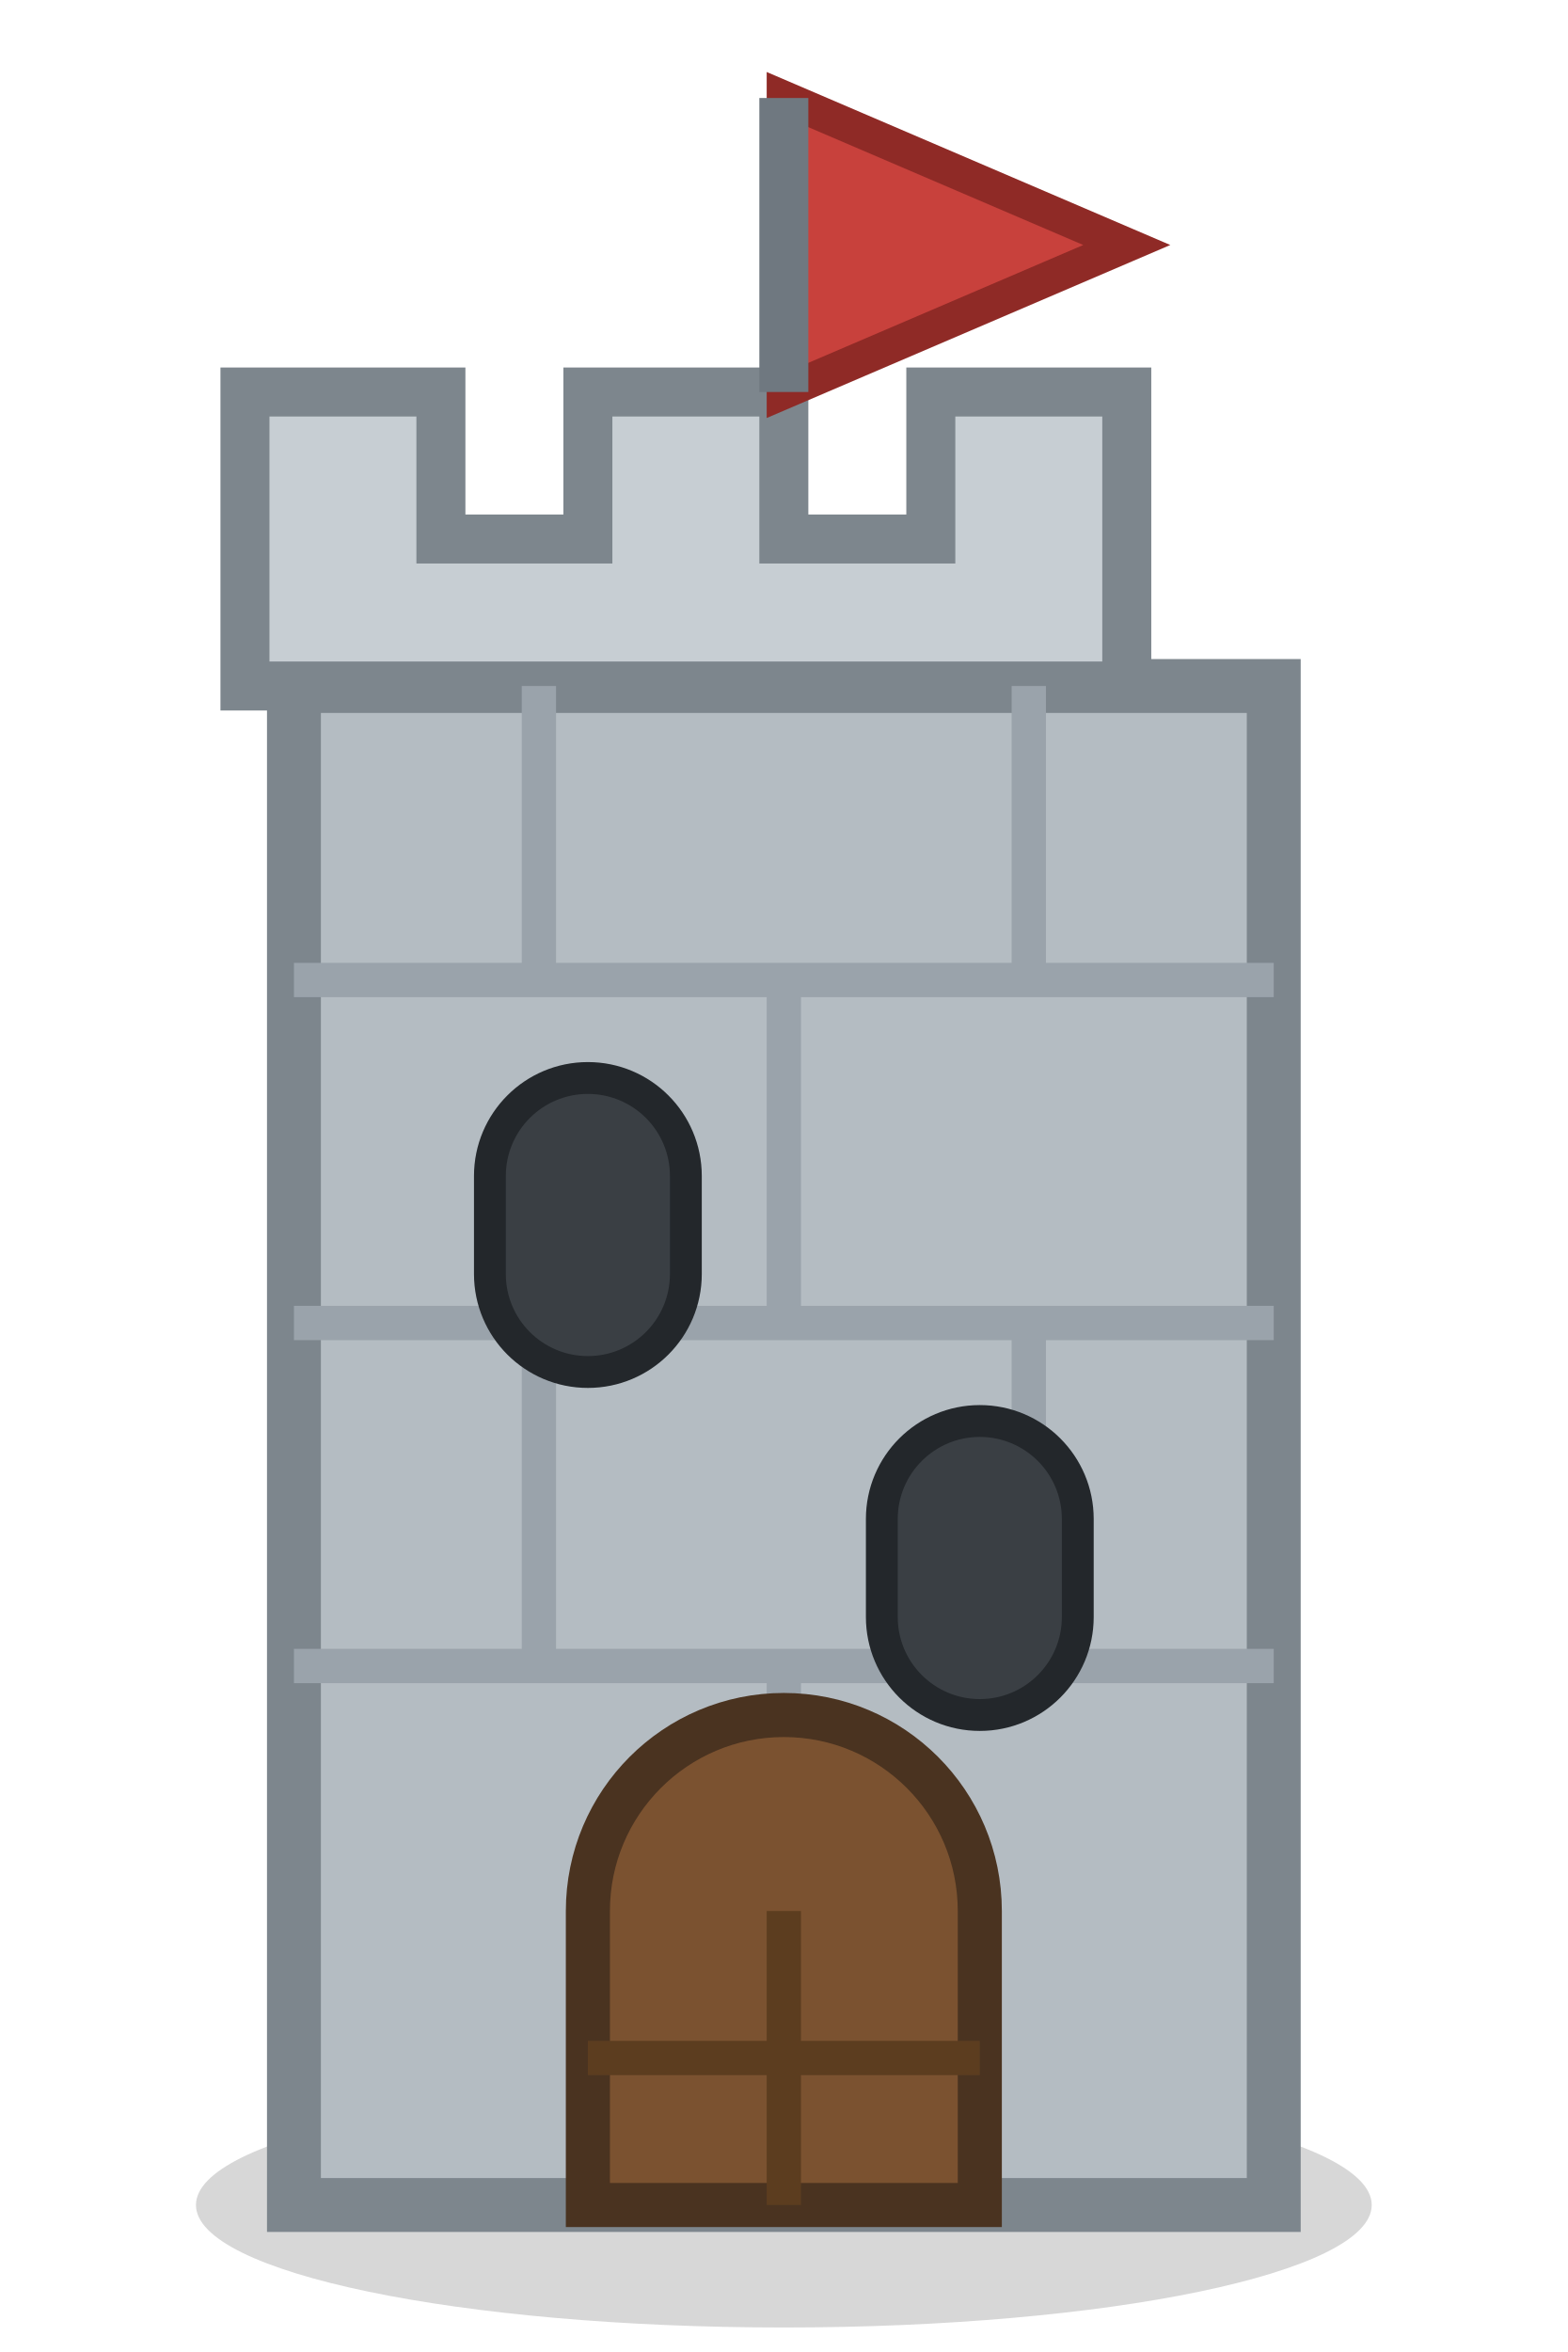
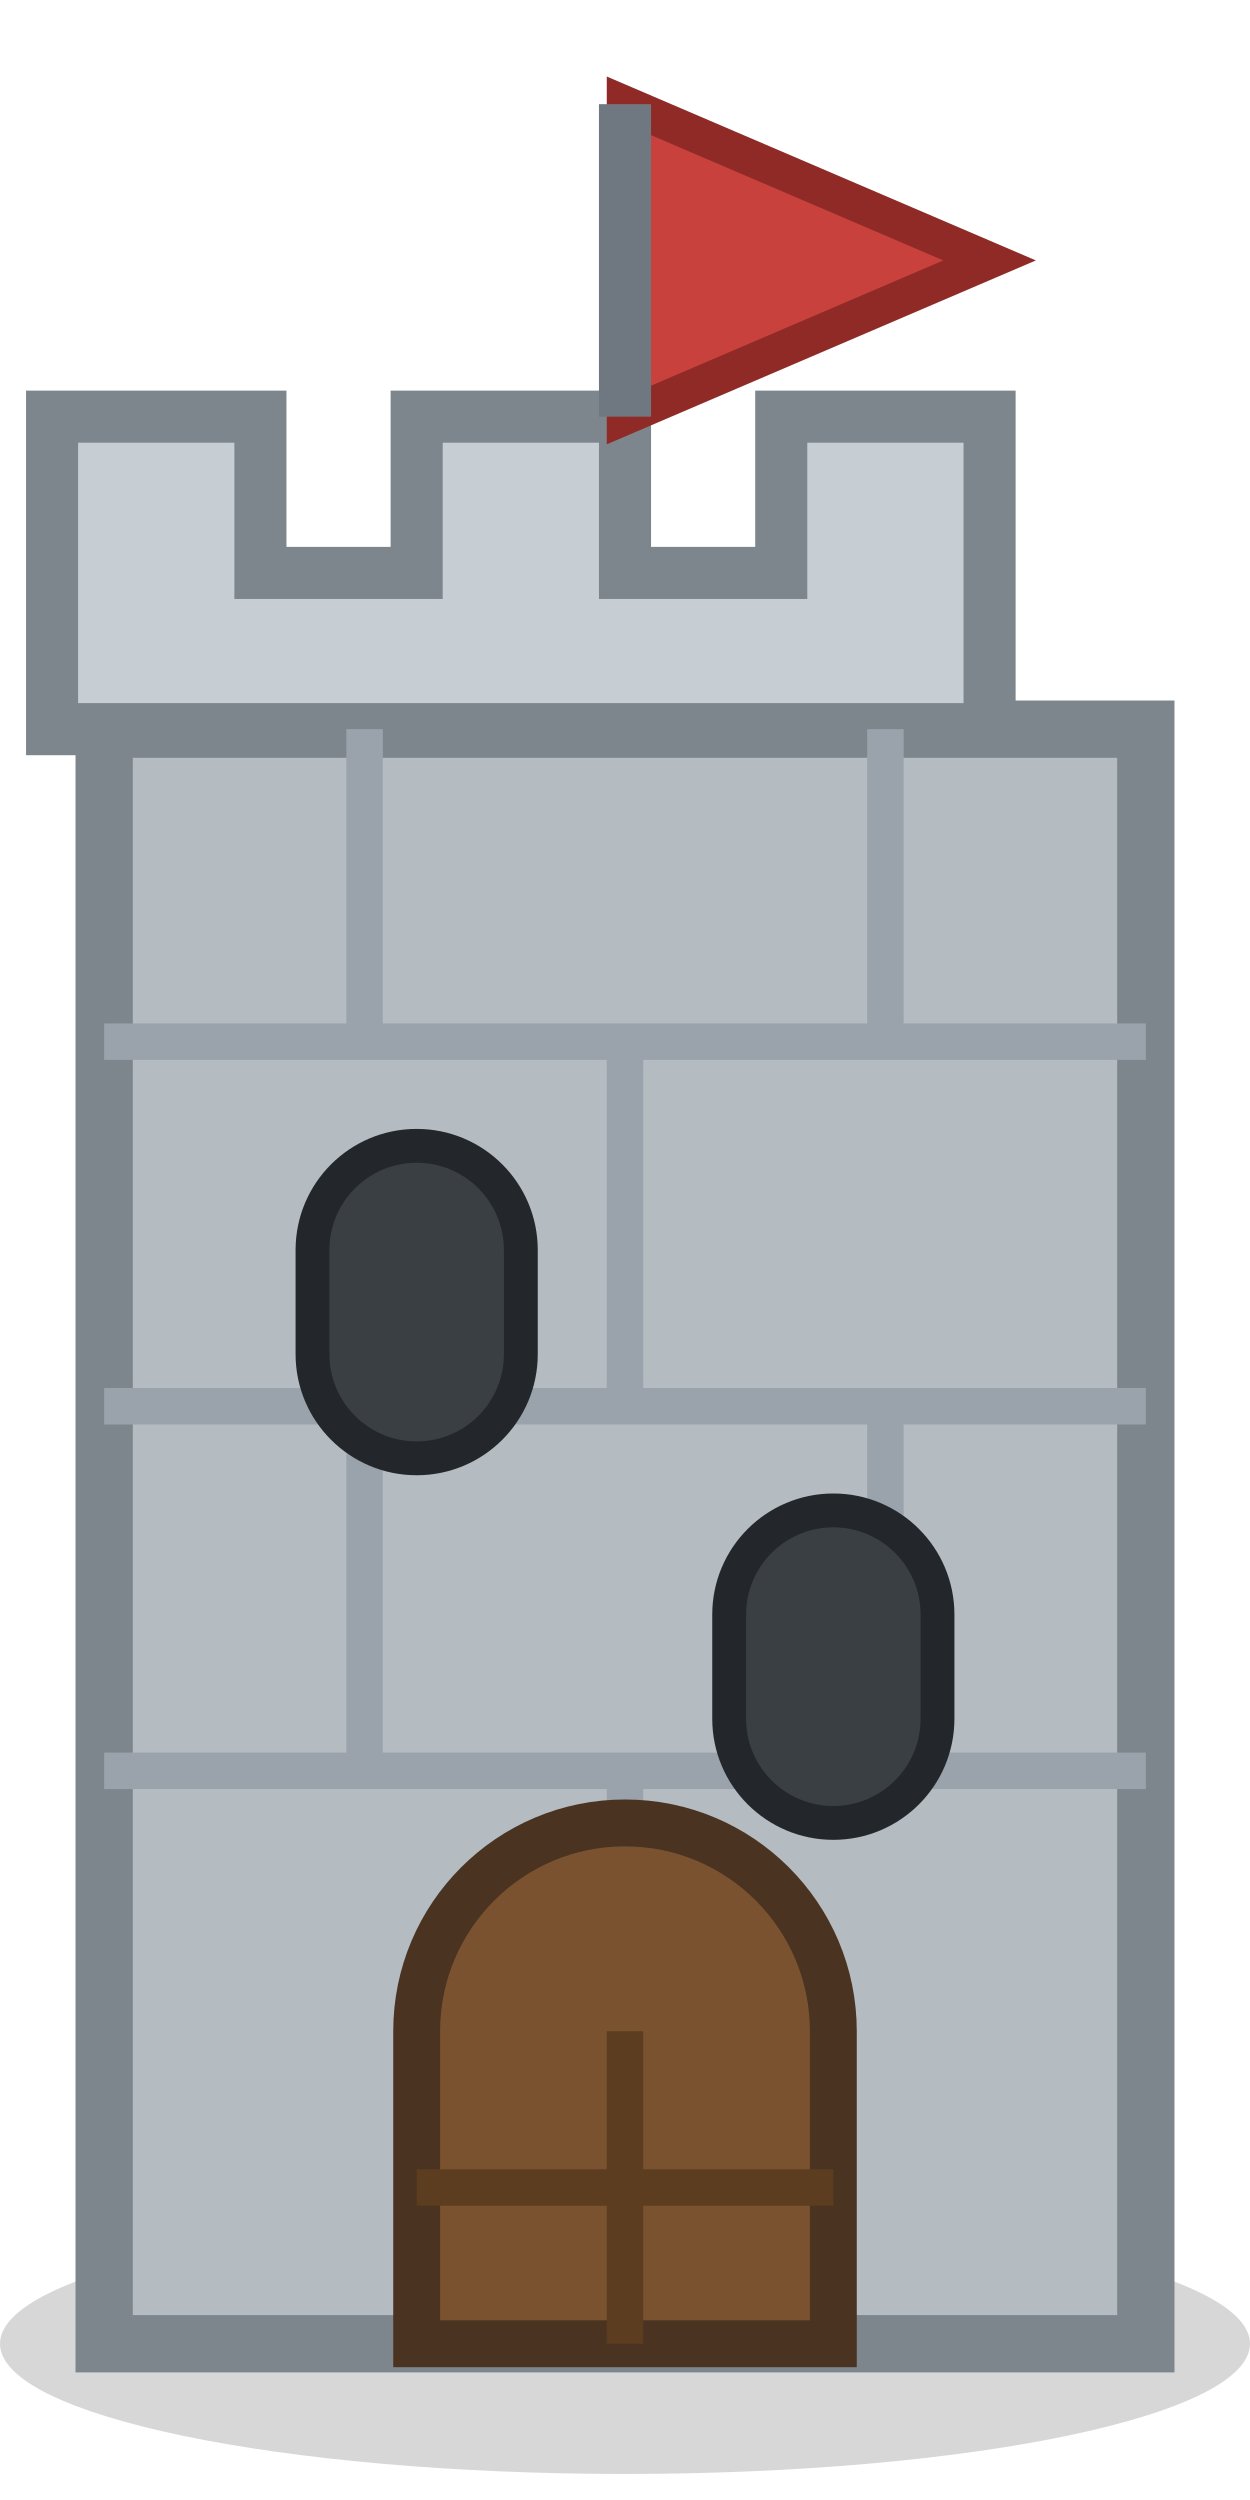
- <svg xmlns="http://www.w3.org/2000/svg" viewBox="0 0 64 96" width="64" height="96">
+ <svg xmlns="http://www.w3.org/2000/svg" viewBox="8 0 48 96" width="48" height="96">
  <ellipse cx="32" cy="90" rx="24" ry="5" fill="#000" opacity=".16" />
  <path d="M12 90V28h40v62z" fill="#b4bcc2" stroke="#7d868d" stroke-width="2.2" />
  <path d="M10 28V16h8v6h6v-6h8v6h6v-6h8v12z" fill="#c7ced3" stroke="#7d868d" stroke-width="2" />
  <g stroke="#9aa3ab" stroke-width="1.4">
    <path d="M12 40h40M12 54h40M12 68h40M22 28v12M42 28v12M32 40v14M22 54v14M42 54v14M32 68v22" />
  </g>
  <path d="M32 4l14 6-14 6z" fill="#c8413c" stroke="#8f2a26" stroke-width="1.4" />
  <path d="M32 16V4" stroke="#6f7880" stroke-width="2" />
  <g fill="#3a3f44" stroke="#23272b" stroke-width="1.3">
    <rect x="20" y="44" width="8" height="12" rx="4" />
    <rect x="36" y="58" width="8" height="12" rx="4" />
  </g>
  <path d="M24 90V78a8 8 0 0 1 16 0v12z" fill="#7b5230" stroke="#4a3320" stroke-width="1.8" />
  <g stroke="#5c3d1f" stroke-width="1.4">
    <path d="M32 78v12M24 84h16" />
  </g>
</svg>
